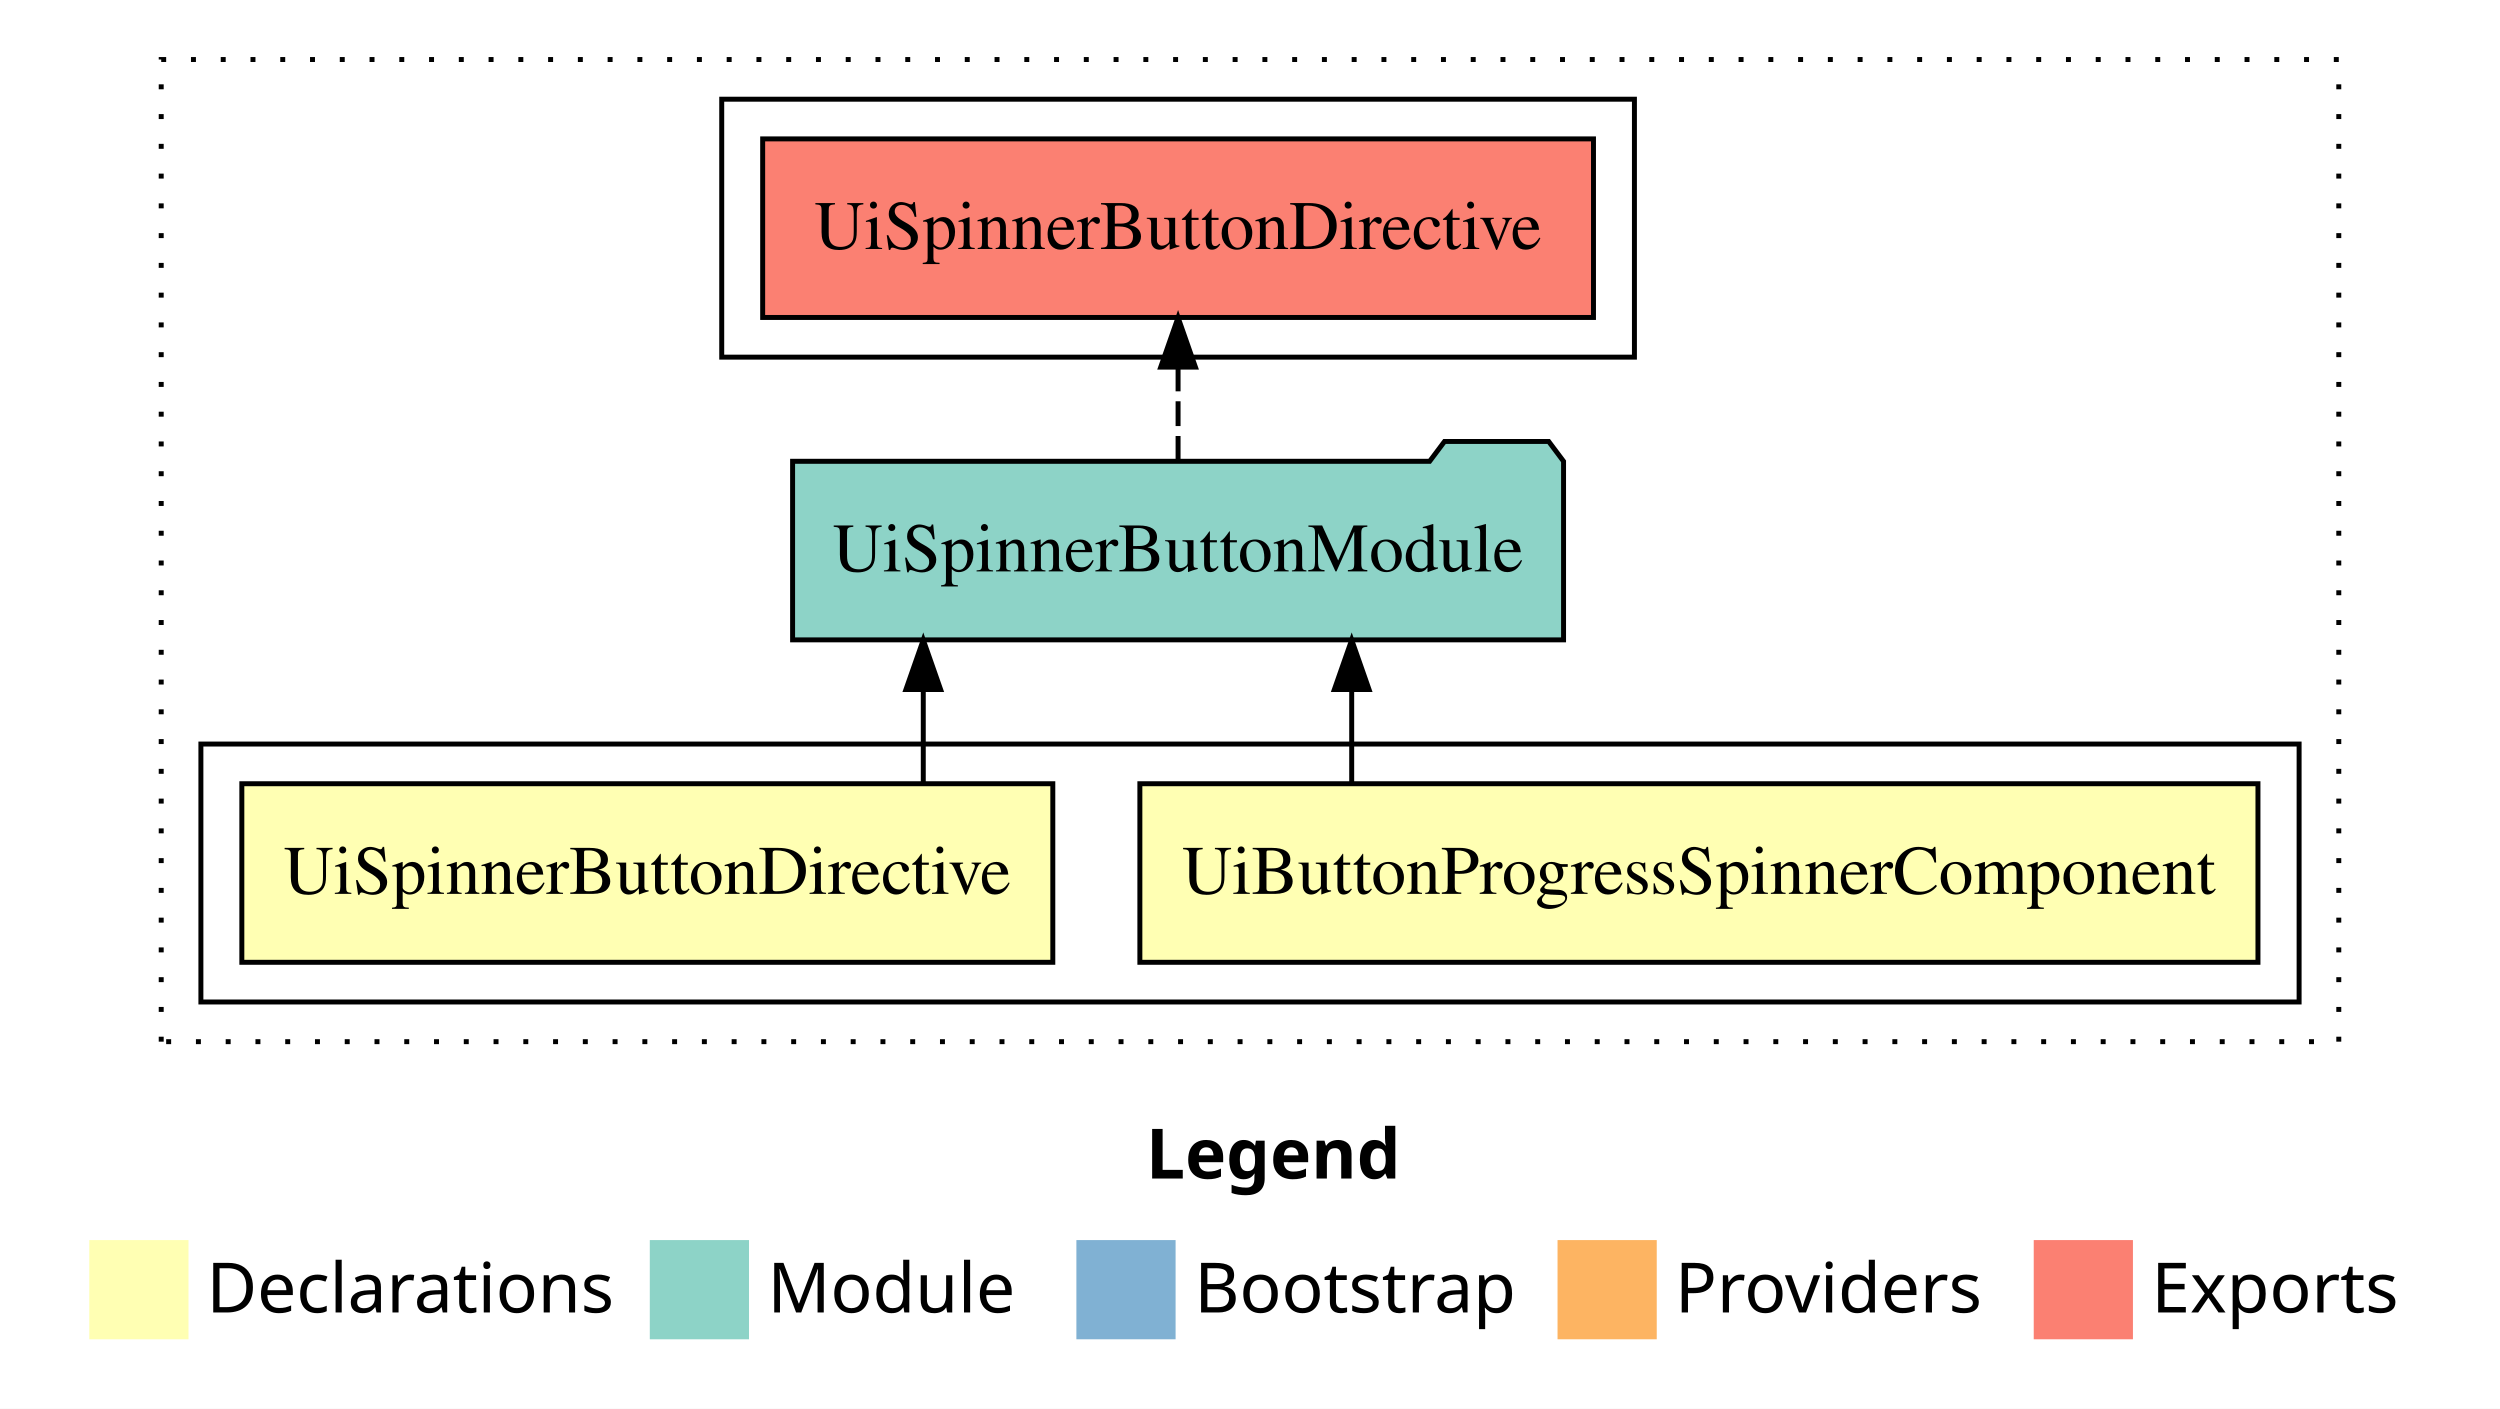
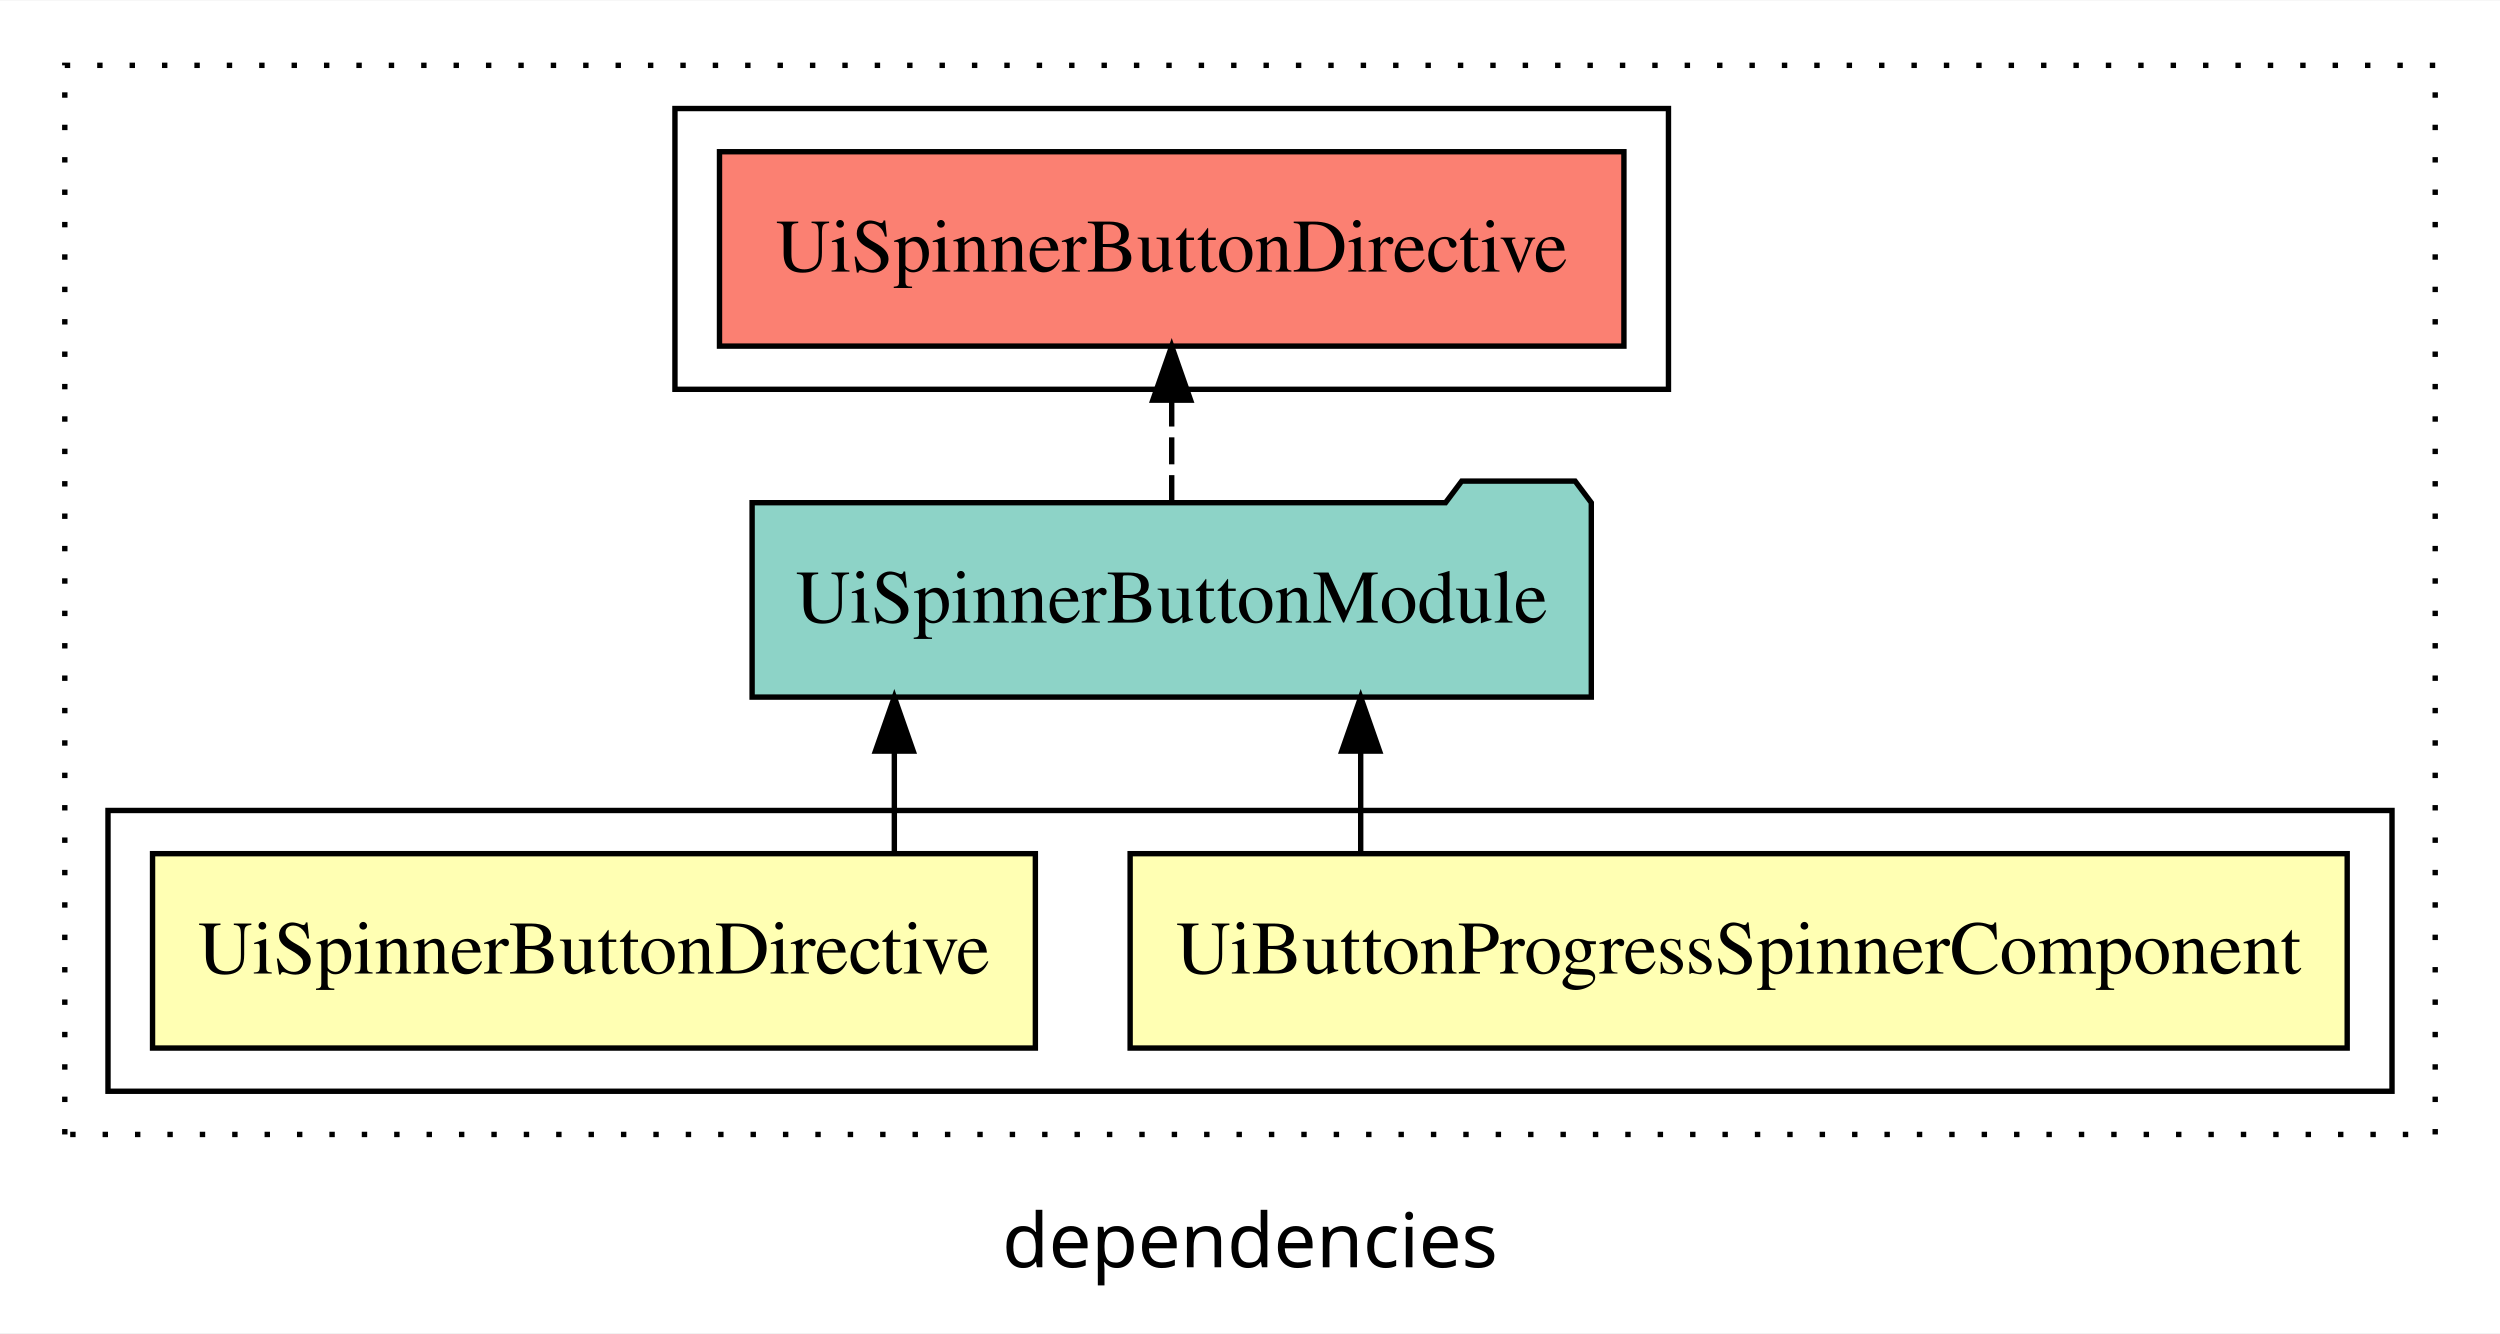
- <svg xmlns="http://www.w3.org/2000/svg" width="504pt" height="284pt" viewBox="0.00 0.00 504.00 284.00">
-   <g id="graph0" class="graph" transform="scale(1 1) rotate(0) translate(4 280)">
-     <polygon fill="#ffffff" stroke="transparent" points="-4,4 -4,-280 500,-280 500,4 -4,4" />
-     <text text-anchor="start" x="227.009" y="-42.4" font-family="sans-serif" font-weight="bold" font-size="14.00" fill="#000000">Legend</text>
-     <polygon fill="#ffffb3" stroke="transparent" points="14,-10 14,-30 34,-30 34,-10 14,-10" />
-     <text text-anchor="start" x="37.629" y="-15.4" font-family="sans-serif" font-size="14.00" fill="#000000">  Declarations</text>
-     <polygon fill="#8dd3c7" stroke="transparent" points="127,-10 127,-30 147,-30 147,-10 127,-10" />
-     <text text-anchor="start" x="150.725" y="-15.4" font-family="sans-serif" font-size="14.00" fill="#000000">  Module</text>
-     <polygon fill="#80b1d3" stroke="transparent" points="213,-10 213,-30 233,-30 233,-10 213,-10" />
-     <text text-anchor="start" x="236.781" y="-15.4" font-family="sans-serif" font-size="14.00" fill="#000000">  Bootstrap</text>
-     <polygon fill="#fdb462" stroke="transparent" points="310,-10 310,-30 330,-30 330,-10 310,-10" />
-     <text text-anchor="start" x="333.673" y="-15.4" font-family="sans-serif" font-size="14.00" fill="#000000">  Providers</text>
-     <polygon fill="#fb8072" stroke="transparent" points="406,-10 406,-30 426,-30 426,-10 406,-10" />
-     <text text-anchor="start" x="429.726" y="-15.4" font-family="sans-serif" font-size="14.00" fill="#000000">  Exports</text>
+ <svg xmlns="http://www.w3.org/2000/svg" width="463pt" height="247pt" viewBox="0.00 0.00 463.00 246.80">
+   <g id="graph0" class="graph" transform="scale(1 1) rotate(0) translate(4 242.8)">
+     <polygon fill="white" stroke="transparent" points="-4,4 -4,-242.8 459,-242.8 459,4 -4,4" />
+     <text text-anchor="middle" x="227.5" y="-8.2" font-family="sans-serif" font-size="14.00">dependencies</text>
    <g id="clust1" class="cluster">
-       <polygon fill="none" stroke="#000000" stroke-dasharray="1,5" points="28.5,-70 28.5,-268 467.5,-268 467.5,-70 28.5,-70" />
+       <polygon fill="none" stroke="black" stroke-dasharray="1,5" points="8,-32.8 8,-230.8 447,-230.8 447,-32.8 8,-32.8" />
+     </g>
+     <g id="clust6" class="cluster">
+       <polygon fill="none" stroke="black" points="121,-170.8 121,-222.8 305,-222.8 305,-170.8 121,-170.8" />
    </g>
    <g id="clust2" class="cluster">
-       <polygon fill="none" stroke="#000000" points="36.5,-78 36.5,-130 459.5,-130 459.5,-78 36.5,-78" />
-     </g>
-     <g id="clust6" class="cluster">
-       <polygon fill="none" stroke="#000000" points="141.5,-208 141.5,-260 325.5,-260 325.5,-208 141.5,-208" />
+       <polygon fill="none" stroke="black" points="16,-40.8 16,-92.8 439,-92.8 439,-40.8 16,-40.8" />
    </g>
    <g id="node1" class="node">
-       <polygon fill="#ffffb3" stroke="#000000" points="451.204,-122 225.797,-122 225.797,-86 451.204,-86 451.204,-122" />
-       <text text-anchor="middle" x="338.5" y="-99.8" font-family="Times,serif" font-size="14.00" fill="#000000">UiButtonProgressSpinnerComponent</text>
+       <polygon fill="#ffffb3" stroke="black" points="430.7,-84.8 205.3,-84.8 205.3,-48.8 430.7,-48.8 430.7,-84.8" />
+       <text text-anchor="middle" x="318" y="-62.6" font-family="Times,serif" font-size="14.00">UiButtonProgressSpinnerComponent</text>
    </g>
    <g id="node3" class="node">
-       <polygon fill="#8dd3c7" stroke="#000000" points="311.213,-187 308.213,-191 287.213,-191 284.213,-187 155.787,-187 155.787,-151 311.213,-151 311.213,-187" />
-       <text text-anchor="middle" x="233.5" y="-164.8" font-family="Times,serif" font-size="14.00" fill="#000000">UiSpinnerButtonModule</text>
+       <polygon fill="#8dd3c7" stroke="black" points="290.71,-149.8 287.71,-153.8 266.71,-153.8 263.71,-149.8 135.29,-149.8 135.29,-113.8 290.71,-113.8 290.71,-149.8" />
+       <text text-anchor="middle" x="213" y="-127.6" font-family="Times,serif" font-size="14.00">UiSpinnerButtonModule</text>
    </g>
    <g id="edge1" class="edge">
-       <path fill="none" stroke="#000000" d="M268.502,-122.106C268.502,-122.106 268.502,-140.991 268.502,-140.991" />
-       <polygon fill="#000000" stroke="#000000" points="265.002,-140.991 268.502,-150.991 272.002,-140.991 265.002,-140.991" />
+       <path fill="none" stroke="black" d="M248,-84.91C248,-84.91 248,-103.79 248,-103.79" />
+       <polygon fill="black" stroke="black" points="244.5,-103.79 248,-113.79 251.5,-103.79 244.5,-103.79" />
    </g>
    <g id="node2" class="node">
-       <polygon fill="#ffffb3" stroke="#000000" points="208.246,-122 44.754,-122 44.754,-86 208.246,-86 208.246,-122" />
-       <text text-anchor="middle" x="126.5" y="-99.8" font-family="Times,serif" font-size="14.00" fill="#000000">UiSpinnerButtonDirective</text>
+       <polygon fill="#ffffb3" stroke="black" points="187.75,-84.8 24.25,-84.8 24.25,-48.8 187.75,-48.8 187.75,-84.8" />
+       <text text-anchor="middle" x="106" y="-62.6" font-family="Times,serif" font-size="14.00">UiSpinnerButtonDirective</text>
    </g>
    <g id="edge2" class="edge">
-       <path fill="none" stroke="#000000" d="M182.133,-122.106C182.133,-122.106 182.133,-140.991 182.133,-140.991" />
-       <polygon fill="#000000" stroke="#000000" points="178.633,-140.991 182.133,-150.991 185.633,-140.991 178.633,-140.991" />
+       <path fill="none" stroke="black" d="M161.63,-84.91C161.63,-84.91 161.63,-103.79 161.63,-103.79" />
+       <polygon fill="black" stroke="black" points="158.13,-103.79 161.63,-113.79 165.13,-103.79 158.13,-103.79" />
    </g>
    <g id="node4" class="node">
-       <polygon fill="#fb8072" stroke="#000000" points="317.246,-252 149.754,-252 149.754,-216 317.246,-216 317.246,-252" />
-       <text text-anchor="middle" x="233.5" y="-229.8" font-family="Times,serif" font-size="14.00" fill="#000000">UiSpinnerButtonDirective </text>
+       <polygon fill="#fb8072" stroke="black" points="296.75,-214.8 129.25,-214.8 129.25,-178.8 296.75,-178.8 296.75,-214.8" />
+       <text text-anchor="middle" x="213" y="-192.6" font-family="Times,serif" font-size="14.00">UiSpinnerButtonDirective </text>
    </g>
    <g id="edge3" class="edge">
-       <path fill="none" stroke="#000000" stroke-dasharray="5,2" d="M233.5,-187.106C233.5,-187.106 233.5,-205.991 233.5,-205.991" />
-       <polygon fill="#000000" stroke="#000000" points="230,-205.991 233.5,-215.991 237,-205.991 230,-205.991" />
+       <path fill="none" stroke="black" stroke-dasharray="5,2" d="M213,-149.91C213,-149.91 213,-168.79 213,-168.79" />
+       <polygon fill="black" stroke="black" points="209.5,-168.79 213,-178.79 216.5,-168.79 209.5,-168.79" />
    </g>
  </g>
</svg>
